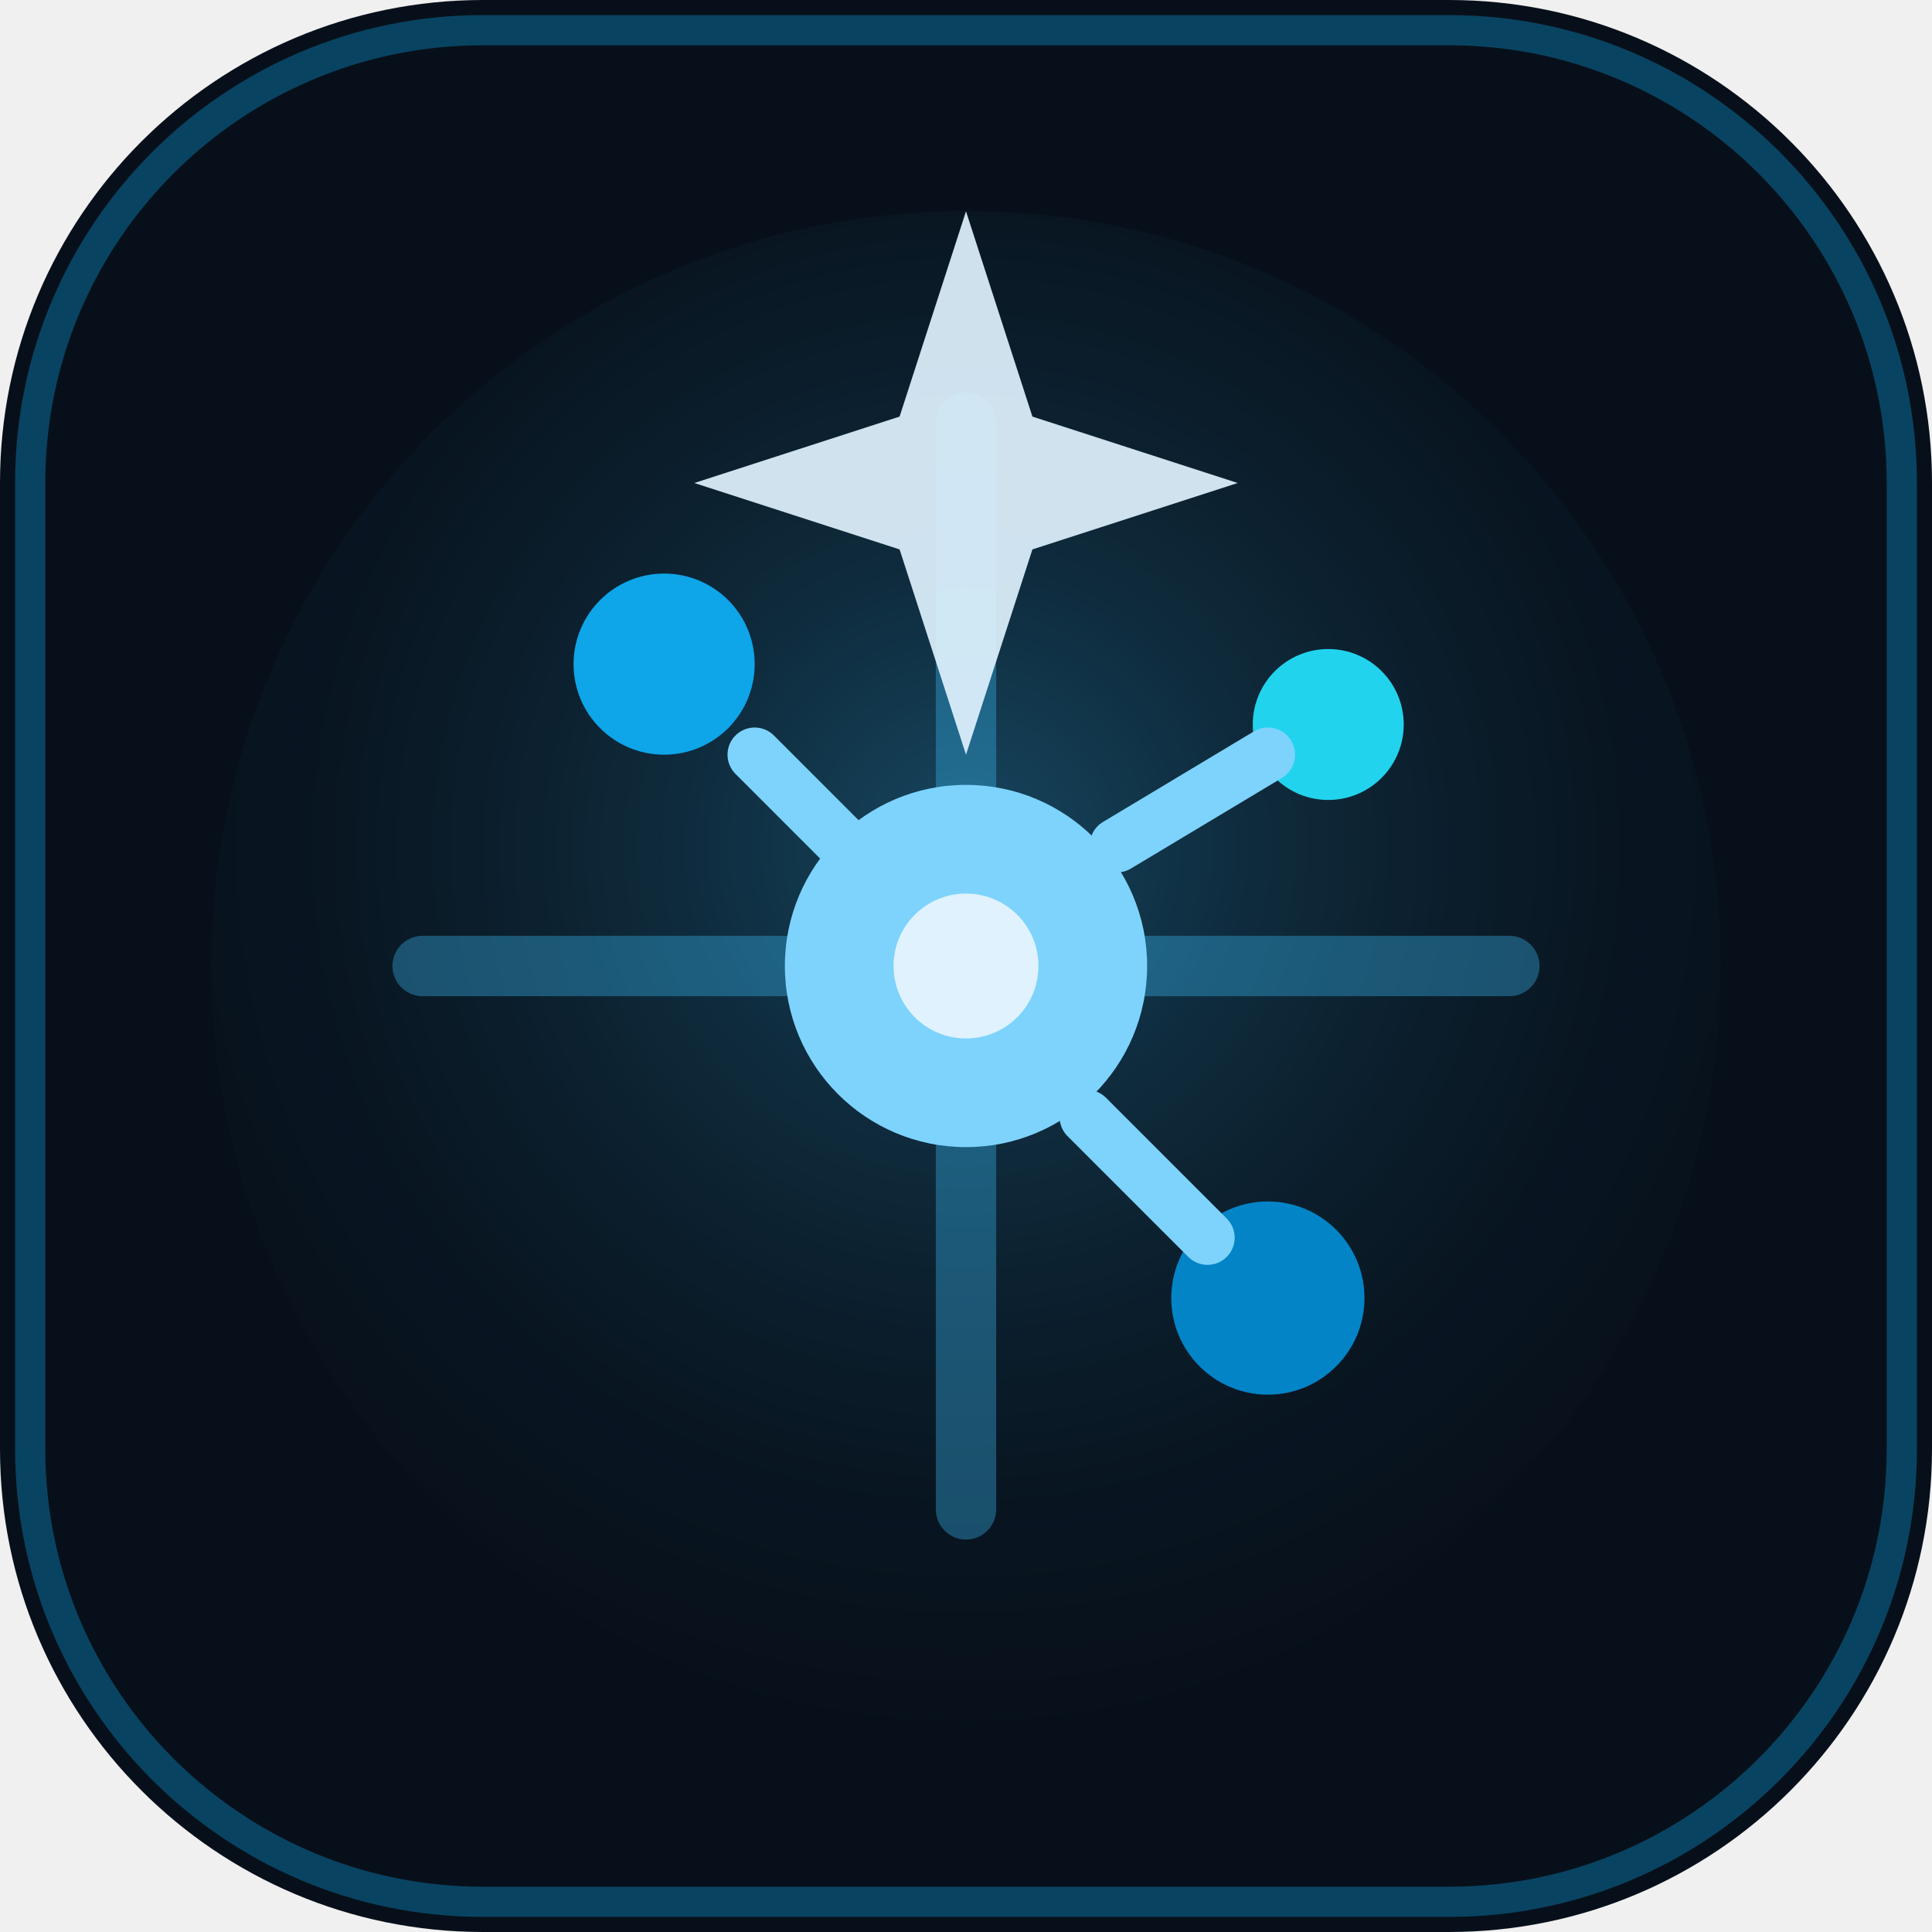
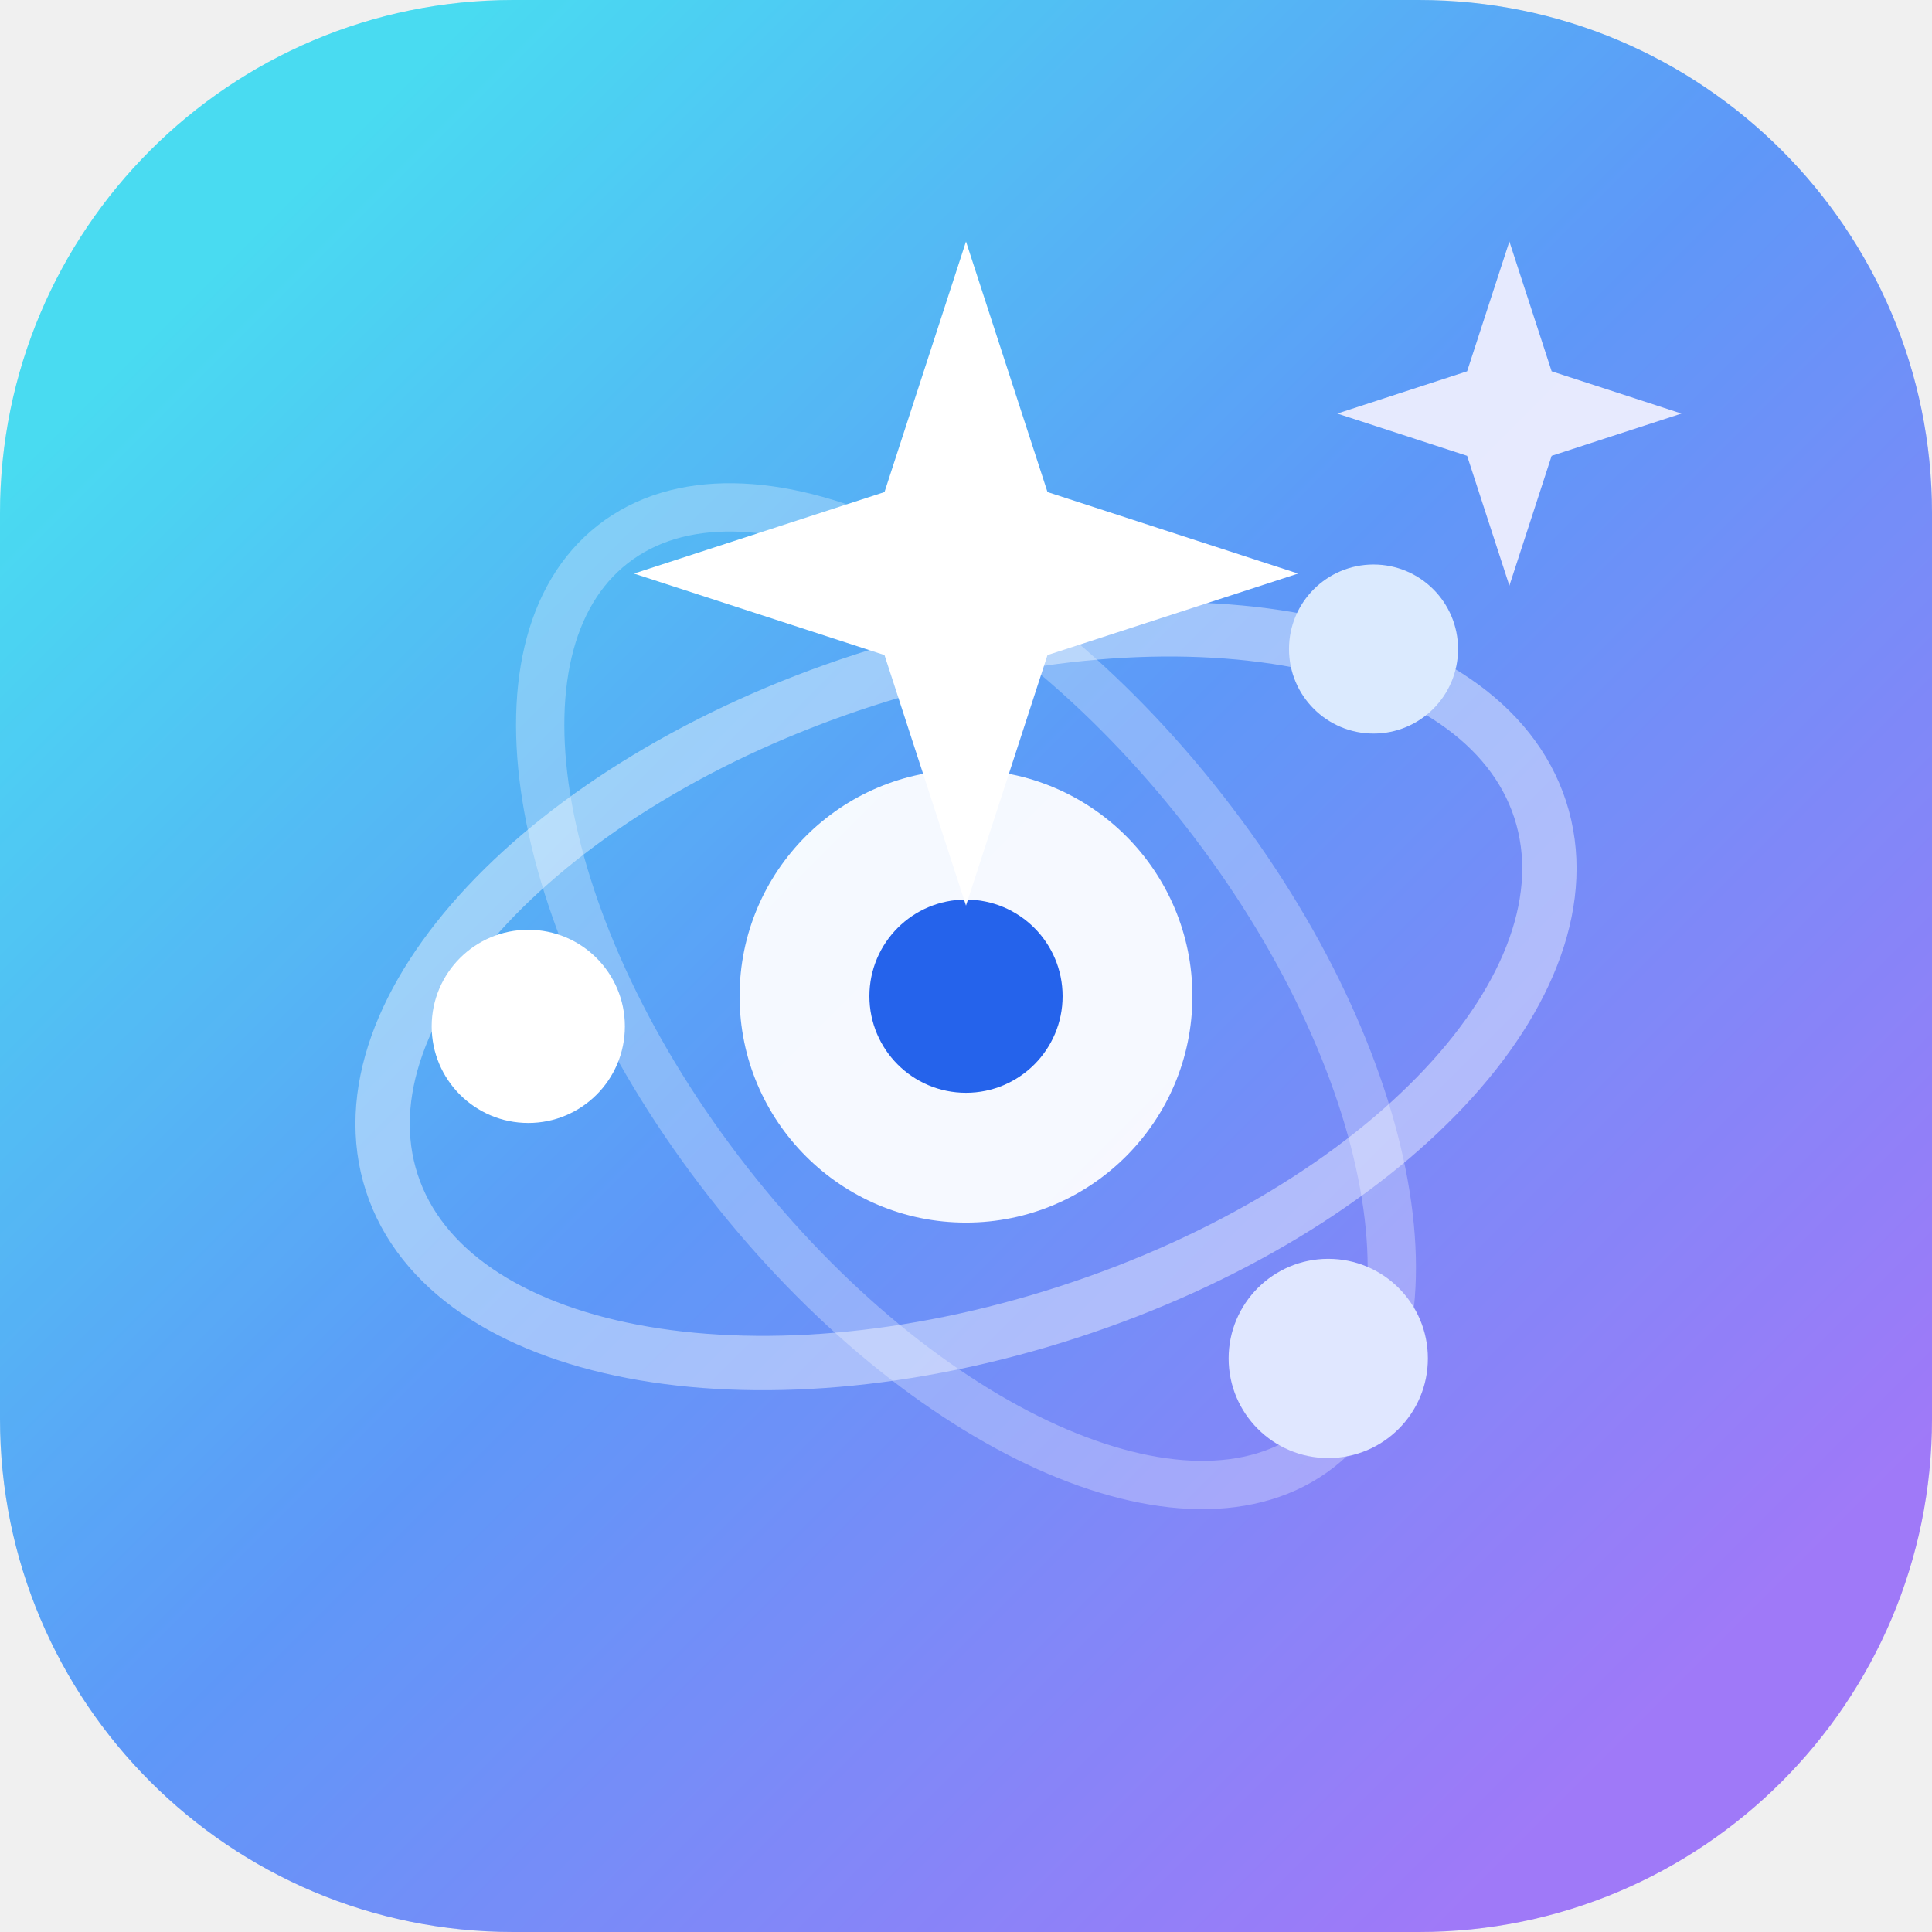
<svg xmlns="http://www.w3.org/2000/svg" viewBox="0 0 64 64">
  <defs>
-     <radialGradient id="g" cx="50%" cy="42%" r="65%">
-       <stop offset="0" stop-color="#38bdf8" stop-opacity=".32" />
-       <stop offset="1" stop-color="#07101a" stop-opacity="0" />
+     <linearGradient id="bg" x1="8" y1="8" x2="56" y2="56" gradientUnits="userSpaceOnUse">
+       <stop stop-color="#22d3ee" />
+       <stop offset=".48" stop-color="#3b82f6" />
+       <stop offset="1" stop-color="#8b5cf6" />
+     </linearGradient>
+     <radialGradient id="shine" cx="0" cy="0" r="1" gradientTransform="translate(22 18) rotate(42) scale(42)">
+       <stop stop-color="#ffffff" stop-opacity=".52" />
+       <stop offset="1" stop-color="#ffffff" stop-opacity="0" />
    </radialGradient>
  </defs>
-   <rect width="64" height="64" rx="16" fill="#07101a" />
-   <rect x="1" y="1" width="62" height="62" rx="15" fill="none" stroke="#0ea5e9" stroke-opacity=".35" />
-   <circle cx="32" cy="32" r="25" fill="url(#g)" />
-   <path d="M32 14v36M14 32h36" stroke="#38bdf8" stroke-width="2" stroke-linecap="round" opacity=".35" />
-   <circle cx="32" cy="32" r="6" fill="#7dd3fc" />
-   <circle cx="32" cy="32" r="2.4" fill="#e0f2fe" />
-   <circle cx="22" cy="22" r="3" fill="#0ea5e9" />
-   <circle cx="44" cy="24" r="2.5" fill="#22d3ee" />
-   <circle cx="42" cy="43" r="3.2" fill="#0284c7" />
-   <path d="M25 25l4 4M37 28l5-3M36 37l4 4" stroke="#7dd3fc" stroke-width="1.8" stroke-linecap="round" />
-   <path d="M32 7l2.2 6.8L41 16l-6.8 2.2L32 25l-2.2-6.8L23 16l6.8-2.2L32 7Z" fill="#e0f2fe" opacity=".92" />
+   <rect width="64" height="64" rx="17" fill="url(#bg)" />
+   <rect width="64" height="64" rx="17" fill="url(#shine)" />
+   <ellipse cx="32" cy="33" rx="20" ry="11" fill="none" stroke="#ffffff" stroke-opacity=".42" stroke-width="1.8" transform="rotate(-18 32 33)" />
+   <ellipse cx="32" cy="33" rx="19" ry="10" fill="none" stroke="#ffffff" stroke-opacity=".28" stroke-width="1.6" transform="rotate(52 32 33)" />
+   <circle cx="17.5" cy="34" r="3.2" fill="#ffffff" />
+   <circle cx="45.5" cy="21.5" r="2.8" fill="#dbeafe" />
+   <circle cx="44" cy="45" r="3.3" fill="#e0e7ff" />
+   <circle cx="32" cy="33" r="7.5" fill="#ffffff" fill-opacity=".94" />
+   <circle cx="32" cy="33" r="3.2" fill="#2563eb" />
+   <path d="M32 8l2.7 8.3 8.3 2.7-8.3 2.7L32 30l-2.7-8.3L21 19l8.3-2.7L32 8Z" fill="#ffffff" />
+   <path d="M50 8l1.4 4.3 4.3 1.4-4.3 1.4L50 19.4l-1.4-4.3-4.3-1.4 4.3-1.4L50 8Z" fill="#f5f3ff" fill-opacity=".9" />
</svg>
